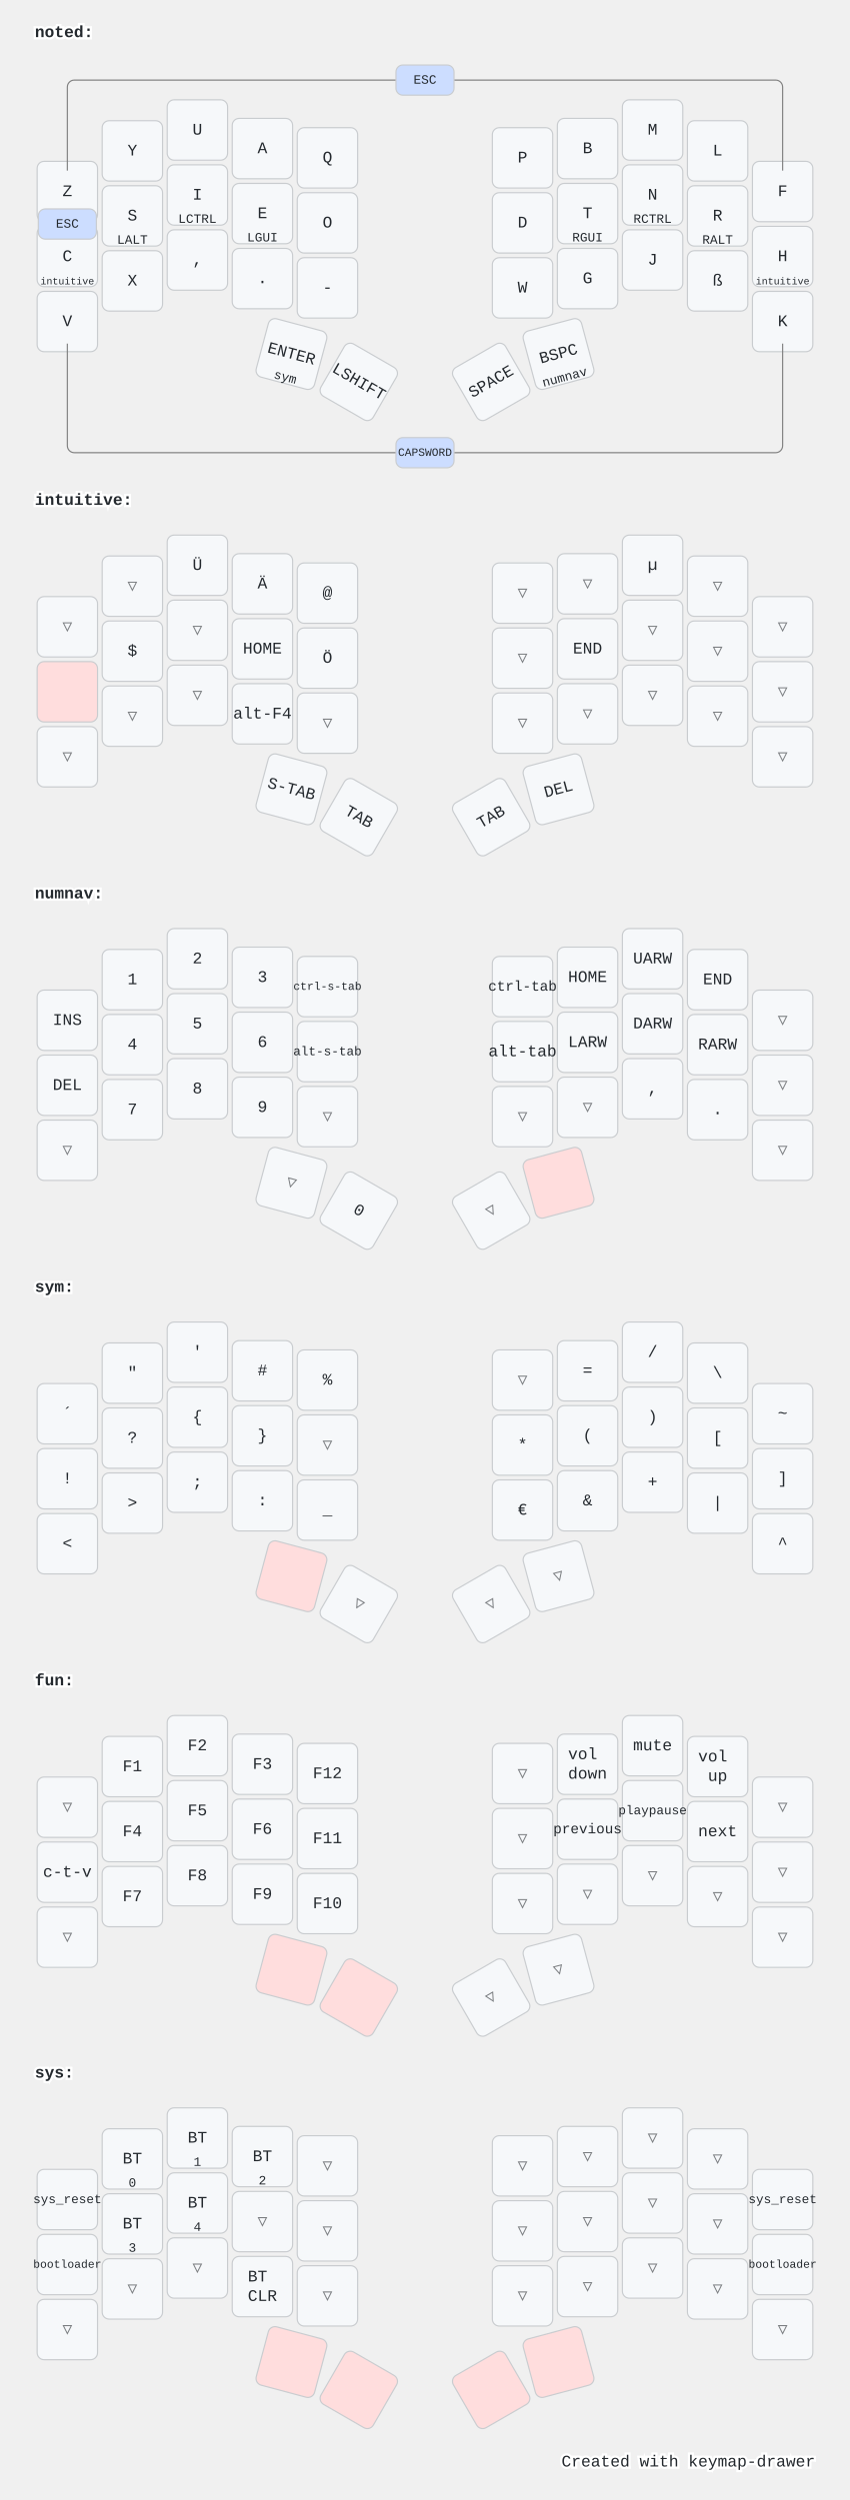
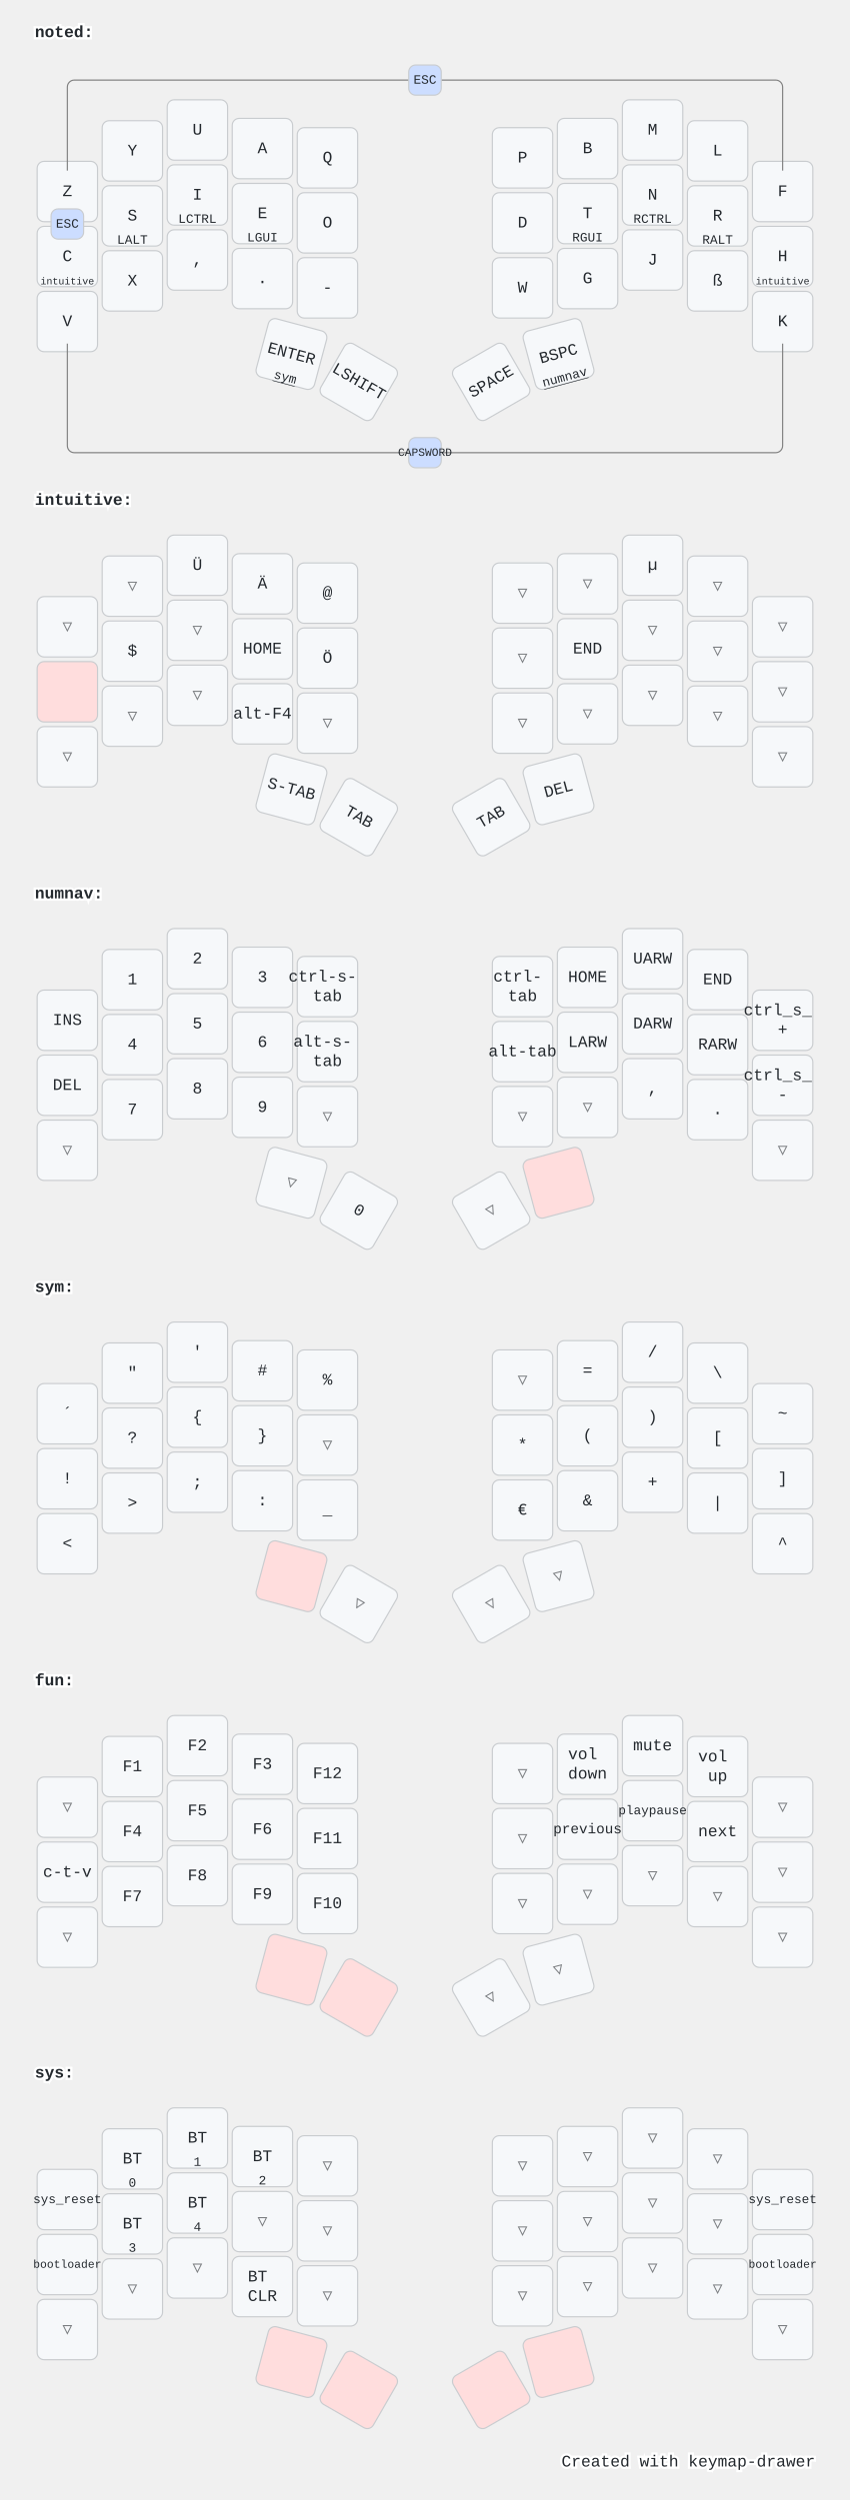
<svg xmlns="http://www.w3.org/2000/svg" width="732" height="2153" viewBox="0 0 732 2153" class="keymap">
  <style>/* inherit to force styles through use tags */
svg path {
    fill: inherit;
}

/* font and background color specifications */
svg.keymap {
    font-family: SFMono-Regular,Consolas,Liberation Mono,Menlo,monospace;
    font-size: 14px;
    font-kerning: normal;
    text-rendering: optimizeLegibility;
    fill: #24292e;
}

/* default key styling */
rect.key {
    fill: #f6f8fa;
}

rect.key, rect.combo {
    stroke: #c9cccf;
    stroke-width: 1;
}

/* default key side styling, only used is draw_key_sides is set */
rect.side {
    filter: brightness(90%);
}

/* color accent for combo boxes */
rect.combo, rect.combo-separate {
    fill: #cdf;
}

/* color accent for held keys */
rect.held, rect.combo.held {
    fill: #fdd;
}

/* color accent for ghost (optional) keys */
rect.ghost, rect.combo.ghost {
    stroke-dasharray: 4, 4;
    stroke-width: 2;
}

text {
    text-anchor: middle;
    dominant-baseline: middle;
}

/* styling for layer labels */
text.label {
    font-weight: bold;
    text-anchor: start;
    stroke: white;
    stroke-width: 4;
    paint-order: stroke;
}

/* styling for optional footer */
text.footer {
    text-anchor: end;
    dominant-baseline: auto;
    stroke: white;
    stroke-width: 4;
    paint-order: stroke;
}

- /* styling for combo tap, and key hold/shifted label text */
- text.combo, text.hold, text.shifted {
+ /* styling for combo tap, and key non-tap label text */
+ text.combo, text.hold, text.shifted, text.left, text.right {
    font-size: 11px;
}

text.hold {
    text-anchor: middle;
    dominant-baseline: auto;
}

text.shifted {
    text-anchor: middle;
    dominant-baseline: hanging;
}

+ text.left {
+     text-anchor: start;
+ }
+ 
+ text.right {
+     text-anchor: end;
+ }
+ 
+ text.layer-activator {
+     text-decoration: underline;
+ }
+ 
/* styling for hold/shifted label text in combo box */
- text.combo.hold, text.combo.shifted {
+ text.combo.hold, text.combo.shifted, text.combo.left, text.combo.right {
    font-size: 8px;
}

/* lighter symbol for transparent keys */
text.trans {
    fill: #7b7e81;
}

/* styling for combo dendrons */
path.combo {
    stroke-width: 1;
    stroke: gray;
    fill: none;
}

/* Start Tabler Icons Cleanup */
/* cannot use height/width with glyphs */
.icon-tabler &gt; path {
    fill: inherit;
    stroke: inherit;
    stroke-width: 2;
}
/* hide tabler's default box */
.icon-tabler &gt; path[stroke="none"][fill="none"] {
    visibility: hidden;
}
/* End Tabler Icons Cleanup */
- </style>
+ 
+ @media (prefers-color-scheme: dark) {
+ svg.keymap { fill: #d1d6db; }
+ rect.key { fill: #3f4750; }
+ rect.key, rect.combo { stroke: #60666c; }
+ rect.combo, rect.combo-separate { fill: #1f3d7a; }
+ rect.held, rect.combo.held { fill: #854747; }
+ text.label, text.footer { stroke: black; }
+ text.trans { fill: #7e8184; }
+ path.combo { stroke: #7f7f7f; }
+ 
+ }</style>
  <g transform="translate(30, 0)" class="layer-noted">
-     <text x="0" y="28" class="label">noted:</text>
+     <text x="0" y="28" class="label" id="noted">noted:</text>
    <g transform="translate(0, 84)">
      <g transform="translate(28, 81)" class="key keypos-0">
        <rect rx="6" ry="6" x="-26" y="-26" width="52" height="52" class="key" />
        <text x="0" y="0" class="key tap">Z</text>
      </g>
      <g transform="translate(84, 46)" class="key keypos-1">
        <rect rx="6" ry="6" x="-26" y="-26" width="52" height="52" class="key" />
        <text x="0" y="0" class="key tap">Y</text>
      </g>
      <g transform="translate(140, 28)" class="key keypos-2">
        <rect rx="6" ry="6" x="-26" y="-26" width="52" height="52" class="key" />
        <text x="0" y="0" class="key tap">U</text>
      </g>
      <g transform="translate(196, 44)" class="key keypos-3">
        <rect rx="6" ry="6" x="-26" y="-26" width="52" height="52" class="key" />
        <text x="0" y="0" class="key tap">A</text>
      </g>
      <g transform="translate(252, 52)" class="key keypos-4">
        <rect rx="6" ry="6" x="-26" y="-26" width="52" height="52" class="key" />
        <text x="0" y="0" class="key tap">Q</text>
      </g>
      <g transform="translate(420, 52)" class="key keypos-5">
        <rect rx="6" ry="6" x="-26" y="-26" width="52" height="52" class="key" />
        <text x="0" y="0" class="key tap">P</text>
      </g>
      <g transform="translate(476, 44)" class="key keypos-6">
        <rect rx="6" ry="6" x="-26" y="-26" width="52" height="52" class="key" />
        <text x="0" y="0" class="key tap">B</text>
      </g>
      <g transform="translate(532, 28)" class="key keypos-7">
        <rect rx="6" ry="6" x="-26" y="-26" width="52" height="52" class="key" />
        <text x="0" y="0" class="key tap">M</text>
      </g>
      <g transform="translate(588, 46)" class="key keypos-8">
        <rect rx="6" ry="6" x="-26" y="-26" width="52" height="52" class="key" />
        <text x="0" y="0" class="key tap">L</text>
      </g>
      <g transform="translate(644, 81)" class="key keypos-9">
        <rect rx="6" ry="6" x="-26" y="-26" width="52" height="52" class="key" />
        <text x="0" y="0" class="key tap">F</text>
      </g>
      <g transform="translate(28, 137)" class="key keypos-10">
        <rect rx="6" ry="6" x="-26" y="-26" width="52" height="52" class="key" />
        <text x="0" y="0" class="key tap">C</text>
-         <text x="0" y="24" class="key hold">
-           <tspan style="font-size: 78%">intuitive</tspan>
-         </text>
+         <a href="#intuitive">
+           <text x="0" y="24" class="key hold layer-activator">
+             <tspan style="font-size: 78%">intuitive</tspan>
+           </text>
+         </a>
      </g>
      <g transform="translate(84, 102)" class="key keypos-11">
        <rect rx="6" ry="6" x="-26" y="-26" width="52" height="52" class="key" />
        <text x="0" y="0" class="key tap">S</text>
        <text x="0" y="24" class="key hold">LALT</text>
      </g>
      <g transform="translate(140, 84)" class="key keypos-12">
        <rect rx="6" ry="6" x="-26" y="-26" width="52" height="52" class="key" />
        <text x="0" y="0" class="key tap">I</text>
        <text x="0" y="24" class="key hold">LCTRL</text>
      </g>
      <g transform="translate(196, 100)" class="key keypos-13">
        <rect rx="6" ry="6" x="-26" y="-26" width="52" height="52" class="key" />
        <text x="0" y="0" class="key tap">E</text>
        <text x="0" y="24" class="key hold">LGUI</text>
      </g>
      <g transform="translate(252, 108)" class="key keypos-14">
        <rect rx="6" ry="6" x="-26" y="-26" width="52" height="52" class="key" />
        <text x="0" y="0" class="key tap">O</text>
      </g>
      <g transform="translate(420, 108)" class="key keypos-15">
        <rect rx="6" ry="6" x="-26" y="-26" width="52" height="52" class="key" />
        <text x="0" y="0" class="key tap">D</text>
      </g>
      <g transform="translate(476, 100)" class="key keypos-16">
        <rect rx="6" ry="6" x="-26" y="-26" width="52" height="52" class="key" />
        <text x="0" y="0" class="key tap">T</text>
        <text x="0" y="24" class="key hold">RGUI</text>
      </g>
      <g transform="translate(532, 84)" class="key keypos-17">
        <rect rx="6" ry="6" x="-26" y="-26" width="52" height="52" class="key" />
        <text x="0" y="0" class="key tap">N</text>
        <text x="0" y="24" class="key hold">RCTRL</text>
      </g>
      <g transform="translate(588, 102)" class="key keypos-18">
        <rect rx="6" ry="6" x="-26" y="-26" width="52" height="52" class="key" />
        <text x="0" y="0" class="key tap">R</text>
        <text x="0" y="24" class="key hold">RALT</text>
      </g>
      <g transform="translate(644, 137)" class="key keypos-19">
        <rect rx="6" ry="6" x="-26" y="-26" width="52" height="52" class="key" />
        <text x="0" y="0" class="key tap">H</text>
-         <text x="0" y="24" class="key hold">
-           <tspan style="font-size: 78%">intuitive</tspan>
-         </text>
+         <a href="#intuitive">
+           <text x="0" y="24" class="key hold layer-activator">
+             <tspan style="font-size: 78%">intuitive</tspan>
+           </text>
+         </a>
      </g>
      <g transform="translate(28, 193)" class="key keypos-20">
        <rect rx="6" ry="6" x="-26" y="-26" width="52" height="52" class="key" />
        <text x="0" y="0" class="key tap">V</text>
      </g>
      <g transform="translate(84, 158)" class="key keypos-21">
        <rect rx="6" ry="6" x="-26" y="-26" width="52" height="52" class="key" />
        <text x="0" y="0" class="key tap">X</text>
      </g>
      <g transform="translate(140, 140)" class="key keypos-22">
        <rect rx="6" ry="6" x="-26" y="-26" width="52" height="52" class="key" />
        <text x="0" y="0" class="key tap">,</text>
      </g>
      <g transform="translate(196, 156)" class="key keypos-23">
        <rect rx="6" ry="6" x="-26" y="-26" width="52" height="52" class="key" />
        <text x="0" y="0" class="key tap">.</text>
      </g>
      <g transform="translate(252, 164)" class="key keypos-24">
        <rect rx="6" ry="6" x="-26" y="-26" width="52" height="52" class="key" />
        <text x="0" y="0" class="key tap">-</text>
      </g>
      <g transform="translate(420, 164)" class="key keypos-25">
        <rect rx="6" ry="6" x="-26" y="-26" width="52" height="52" class="key" />
        <text x="0" y="0" class="key tap">W</text>
      </g>
      <g transform="translate(476, 156)" class="key keypos-26">
        <rect rx="6" ry="6" x="-26" y="-26" width="52" height="52" class="key" />
        <text x="0" y="0" class="key tap">G</text>
      </g>
      <g transform="translate(532, 140)" class="key keypos-27">
        <rect rx="6" ry="6" x="-26" y="-26" width="52" height="52" class="key" />
        <text x="0" y="0" class="key tap">J</text>
      </g>
      <g transform="translate(588, 158)" class="key keypos-28">
        <rect rx="6" ry="6" x="-26" y="-26" width="52" height="52" class="key" />
        <text x="0" y="0" class="key tap">ß</text>
      </g>
      <g transform="translate(644, 193)" class="key keypos-29">
        <rect rx="6" ry="6" x="-26" y="-26" width="52" height="52" class="key" />
        <text x="0" y="0" class="key tap">K</text>
      </g>
      <g transform="translate(221, 221) rotate(15.0)" class="key keypos-30">
        <rect rx="6" ry="6" x="-26" y="-26" width="52" height="52" class="key" />
        <text x="0" y="0" class="key tap">ENTER</text>
-         <text x="0" y="24" class="key hold">sym</text>
+         <a href="#sym">
+           <text x="0" y="24" class="key hold layer-activator">sym</text>
+         </a>
      </g>
      <g transform="translate(279, 245) rotate(30.0)" class="key keypos-31">
        <rect rx="6" ry="6" x="-26" y="-26" width="52" height="52" class="key" />
        <text x="0" y="0" class="key tap">LSHIFT</text>
      </g>
      <g transform="translate(393, 245) rotate(-30.0)" class="key keypos-32">
        <rect rx="6" ry="6" x="-26" y="-26" width="52" height="52" class="key" />
        <text x="0" y="0" class="key tap">SPACE</text>
      </g>
      <g transform="translate(451, 221) rotate(-15.0)" class="key keypos-33">
        <rect rx="6" ry="6" x="-26" y="-26" width="52" height="52" class="key" />
        <text x="0" y="0" class="key tap">BSPC</text>
-         <text x="0" y="24" class="key hold">numnav</text>
+         <a href="#numnav">
+           <text x="0" y="24" class="key hold layer-activator">numnav</text>
+         </a>
      </g>
      <g class="combo combopos-0">
-         <rect rx="6" ry="6" x="3" y="96" width="50" height="26" class="combo" />
+         <rect rx="6" ry="6" x="14" y="96" width="28" height="26" class="combo" />
        <text x="28" y="109" class="combo tap">ESC</text>
      </g>
      <g class="combo combopos-1">
        <path d="M336,-15 h-302 a6.0,6.0 0 0 0 -6.0,6.0 v72" class="combo" />
        <path d="M336,-15 h302 a6.0,6.0 0 0 1 6.0,6.0 v72" class="combo" />
-         <rect rx="6" ry="6" x="311" y="-28" width="50" height="26" class="combo" />
+         <rect rx="6" ry="6" x="322" y="-28" width="28" height="26" class="combo" />
        <text x="336" y="-15" class="combo tap">ESC</text>
      </g>
      <g class="combo combopos-2">
        <path d="M336,306 h-302 a6.0,6.0 0 0 1 -6.0,-6.0 v-88" class="combo" />
        <path d="M336,306 h302 a6.0,6.0 0 0 0 6.0,-6.0 v-88" class="combo" />
-         <rect rx="6" ry="6" x="311" y="293" width="50" height="26" class="combo" />
+         <rect rx="6" ry="6" x="322" y="293" width="28" height="26" class="combo" />
        <text x="336" y="306" class="combo tap">
          <tspan style="font-size: 88%">CAPSWORD</tspan>
        </text>
      </g>
    </g>
  </g>
  <g transform="translate(30, 403)" class="layer-intuitive">
-     <text x="0" y="28" class="label">intuitive:</text>
+     <text x="0" y="28" class="label" id="intuitive">intuitive:</text>
    <g transform="translate(0, 56)">
      <g transform="translate(28, 81)" class="key trans keypos-0">
        <rect rx="6" ry="6" x="-26" y="-26" width="52" height="52" class="key trans" />
        <text x="0" y="0" class="key trans tap">▽</text>
      </g>
      <g transform="translate(84, 46)" class="key trans keypos-1">
        <rect rx="6" ry="6" x="-26" y="-26" width="52" height="52" class="key trans" />
        <text x="0" y="0" class="key trans tap">▽</text>
      </g>
      <g transform="translate(140, 28)" class="key keypos-2">
        <rect rx="6" ry="6" x="-26" y="-26" width="52" height="52" class="key" />
        <text x="0" y="0" class="key tap">Ü</text>
      </g>
      <g transform="translate(196, 44)" class="key keypos-3">
        <rect rx="6" ry="6" x="-26" y="-26" width="52" height="52" class="key" />
        <text x="0" y="0" class="key tap">Ä</text>
      </g>
      <g transform="translate(252, 52)" class="key keypos-4">
        <rect rx="6" ry="6" x="-26" y="-26" width="52" height="52" class="key" />
        <text x="0" y="0" class="key tap">@</text>
      </g>
      <g transform="translate(420, 52)" class="key trans keypos-5">
        <rect rx="6" ry="6" x="-26" y="-26" width="52" height="52" class="key trans" />
        <text x="0" y="0" class="key trans tap">▽</text>
      </g>
      <g transform="translate(476, 44)" class="key trans keypos-6">
        <rect rx="6" ry="6" x="-26" y="-26" width="52" height="52" class="key trans" />
        <text x="0" y="0" class="key trans tap">▽</text>
      </g>
      <g transform="translate(532, 28)" class="key keypos-7">
        <rect rx="6" ry="6" x="-26" y="-26" width="52" height="52" class="key" />
        <text x="0" y="0" class="key tap">µ</text>
      </g>
      <g transform="translate(588, 46)" class="key trans keypos-8">
        <rect rx="6" ry="6" x="-26" y="-26" width="52" height="52" class="key trans" />
        <text x="0" y="0" class="key trans tap">▽</text>
      </g>
      <g transform="translate(644, 81)" class="key trans keypos-9">
        <rect rx="6" ry="6" x="-26" y="-26" width="52" height="52" class="key trans" />
        <text x="0" y="0" class="key trans tap">▽</text>
      </g>
      <g transform="translate(28, 137)" class="key held keypos-10">
        <rect rx="6" ry="6" x="-26" y="-26" width="52" height="52" class="key held" />
      </g>
      <g transform="translate(84, 102)" class="key keypos-11">
        <rect rx="6" ry="6" x="-26" y="-26" width="52" height="52" class="key" />
        <text x="0" y="0" class="key tap">$</text>
      </g>
      <g transform="translate(140, 84)" class="key trans keypos-12">
        <rect rx="6" ry="6" x="-26" y="-26" width="52" height="52" class="key trans" />
        <text x="0" y="0" class="key trans tap">▽</text>
      </g>
      <g transform="translate(196, 100)" class="key keypos-13">
        <rect rx="6" ry="6" x="-26" y="-26" width="52" height="52" class="key" />
        <text x="0" y="0" class="key tap">HOME</text>
      </g>
      <g transform="translate(252, 108)" class="key keypos-14">
        <rect rx="6" ry="6" x="-26" y="-26" width="52" height="52" class="key" />
        <text x="0" y="0" class="key tap">Ö</text>
      </g>
      <g transform="translate(420, 108)" class="key trans keypos-15">
        <rect rx="6" ry="6" x="-26" y="-26" width="52" height="52" class="key trans" />
        <text x="0" y="0" class="key trans tap">▽</text>
      </g>
      <g transform="translate(476, 100)" class="key keypos-16">
        <rect rx="6" ry="6" x="-26" y="-26" width="52" height="52" class="key" />
        <text x="0" y="0" class="key tap">END</text>
      </g>
      <g transform="translate(532, 84)" class="key trans keypos-17">
        <rect rx="6" ry="6" x="-26" y="-26" width="52" height="52" class="key trans" />
        <text x="0" y="0" class="key trans tap">▽</text>
      </g>
      <g transform="translate(588, 102)" class="key trans keypos-18">
        <rect rx="6" ry="6" x="-26" y="-26" width="52" height="52" class="key trans" />
        <text x="0" y="0" class="key trans tap">▽</text>
      </g>
      <g transform="translate(644, 137)" class="key trans keypos-19">
        <rect rx="6" ry="6" x="-26" y="-26" width="52" height="52" class="key trans" />
        <text x="0" y="0" class="key trans tap">▽</text>
      </g>
      <g transform="translate(28, 193)" class="key trans keypos-20">
        <rect rx="6" ry="6" x="-26" y="-26" width="52" height="52" class="key trans" />
        <text x="0" y="0" class="key trans tap">▽</text>
      </g>
      <g transform="translate(84, 158)" class="key trans keypos-21">
        <rect rx="6" ry="6" x="-26" y="-26" width="52" height="52" class="key trans" />
        <text x="0" y="0" class="key trans tap">▽</text>
      </g>
      <g transform="translate(140, 140)" class="key trans keypos-22">
        <rect rx="6" ry="6" x="-26" y="-26" width="52" height="52" class="key trans" />
        <text x="0" y="0" class="key trans tap">▽</text>
      </g>
      <g transform="translate(196, 156)" class="key keypos-23">
        <rect rx="6" ry="6" x="-26" y="-26" width="52" height="52" class="key" />
        <text x="0" y="0" class="key tap">alt-F4</text>
      </g>
      <g transform="translate(252, 164)" class="key trans keypos-24">
        <rect rx="6" ry="6" x="-26" y="-26" width="52" height="52" class="key trans" />
        <text x="0" y="0" class="key trans tap">▽</text>
      </g>
      <g transform="translate(420, 164)" class="key trans keypos-25">
        <rect rx="6" ry="6" x="-26" y="-26" width="52" height="52" class="key trans" />
        <text x="0" y="0" class="key trans tap">▽</text>
      </g>
      <g transform="translate(476, 156)" class="key trans keypos-26">
        <rect rx="6" ry="6" x="-26" y="-26" width="52" height="52" class="key trans" />
        <text x="0" y="0" class="key trans tap">▽</text>
      </g>
      <g transform="translate(532, 140)" class="key trans keypos-27">
        <rect rx="6" ry="6" x="-26" y="-26" width="52" height="52" class="key trans" />
        <text x="0" y="0" class="key trans tap">▽</text>
      </g>
      <g transform="translate(588, 158)" class="key trans keypos-28">
        <rect rx="6" ry="6" x="-26" y="-26" width="52" height="52" class="key trans" />
        <text x="0" y="0" class="key trans tap">▽</text>
      </g>
      <g transform="translate(644, 193)" class="key trans keypos-29">
        <rect rx="6" ry="6" x="-26" y="-26" width="52" height="52" class="key trans" />
        <text x="0" y="0" class="key trans tap">▽</text>
      </g>
      <g transform="translate(221, 221) rotate(15.0)" class="key keypos-30">
        <rect rx="6" ry="6" x="-26" y="-26" width="52" height="52" class="key" />
        <text x="0" y="0" class="key tap">S-TAB</text>
      </g>
      <g transform="translate(279, 245) rotate(30.0)" class="key keypos-31">
        <rect rx="6" ry="6" x="-26" y="-26" width="52" height="52" class="key" />
        <text x="0" y="0" class="key tap">TAB</text>
      </g>
      <g transform="translate(393, 245) rotate(-30.0)" class="key keypos-32">
        <rect rx="6" ry="6" x="-26" y="-26" width="52" height="52" class="key" />
        <text x="0" y="0" class="key tap">TAB</text>
      </g>
      <g transform="translate(451, 221) rotate(-15.0)" class="key keypos-33">
        <rect rx="6" ry="6" x="-26" y="-26" width="52" height="52" class="key" />
        <text x="0" y="0" class="key tap">DEL</text>
      </g>
    </g>
  </g>
  <g transform="translate(30, 742)" class="layer-numnav">
-     <text x="0" y="28" class="label">numnav:</text>
+     <text x="0" y="28" class="label" id="numnav">numnav:</text>
    <g transform="translate(0, 56)">
      <g transform="translate(28, 81)" class="key keypos-0">
        <rect rx="6" ry="6" x="-26" y="-26" width="52" height="52" class="key" />
        <text x="0" y="0" class="key tap">INS</text>
      </g>
      <g transform="translate(84, 46)" class="key keypos-1">
        <rect rx="6" ry="6" x="-26" y="-26" width="52" height="52" class="key" />
        <text x="0" y="0" class="key tap">1</text>
      </g>
      <g transform="translate(140, 28)" class="key keypos-2">
        <rect rx="6" ry="6" x="-26" y="-26" width="52" height="52" class="key" />
        <text x="0" y="0" class="key tap">2</text>
      </g>
      <g transform="translate(196, 44)" class="key keypos-3">
        <rect rx="6" ry="6" x="-26" y="-26" width="52" height="52" class="key" />
        <text x="0" y="0" class="key tap">3</text>
      </g>
      <g transform="translate(252, 52)" class="key keypos-4">
        <rect rx="6" ry="6" x="-26" y="-26" width="52" height="52" class="key" />
        <text x="0" y="0" class="key tap">
-           <tspan style="font-size: 70%">ctrl-s-tab</tspan>
+           <tspan x="0" dy="-0.6em">ctrl-s-</tspan>
+           <tspan x="0" dy="1.2em">tab</tspan>
        </text>
      </g>
      <g transform="translate(420, 52)" class="key keypos-5">
        <rect rx="6" ry="6" x="-26" y="-26" width="52" height="52" class="key" />
        <text x="0" y="0" class="key tap">
-           <tspan style="font-size: 88%">ctrl-tab</tspan>
+           <tspan x="0" dy="-0.6em">ctrl-</tspan>
+           <tspan x="0" dy="1.2em">tab</tspan>
        </text>
      </g>
      <g transform="translate(476, 44)" class="key keypos-6">
        <rect rx="6" ry="6" x="-26" y="-26" width="52" height="52" class="key" />
        <text x="0" y="0" class="key tap">HOME</text>
      </g>
      <g transform="translate(532, 28)" class="key keypos-7">
        <rect rx="6" ry="6" x="-26" y="-26" width="52" height="52" class="key" />
        <text x="0" y="0" class="key tap">UARW</text>
      </g>
      <g transform="translate(588, 46)" class="key keypos-8">
        <rect rx="6" ry="6" x="-26" y="-26" width="52" height="52" class="key" />
        <text x="0" y="0" class="key tap">END</text>
      </g>
-       <g transform="translate(644, 81)" class="key trans keypos-9">
-         <rect rx="6" ry="6" x="-26" y="-26" width="52" height="52" class="key trans" />
-         <text x="0" y="0" class="key trans tap">▽</text>
+       <g transform="translate(644, 81)" class="key keypos-9">
+         <rect rx="6" ry="6" x="-26" y="-26" width="52" height="52" class="key" />
+         <text x="0" y="0" class="key tap">
+           <tspan x="0" dy="-0.6em">ctrl_s_</tspan>
+           <tspan x="0" dy="1.2em">+</tspan>
+         </text>
      </g>
      <g transform="translate(28, 137)" class="key keypos-10">
        <rect rx="6" ry="6" x="-26" y="-26" width="52" height="52" class="key" />
        <text x="0" y="0" class="key tap">DEL</text>
      </g>
      <g transform="translate(84, 102)" class="key keypos-11">
        <rect rx="6" ry="6" x="-26" y="-26" width="52" height="52" class="key" />
        <text x="0" y="0" class="key tap">4</text>
      </g>
      <g transform="translate(140, 84)" class="key keypos-12">
        <rect rx="6" ry="6" x="-26" y="-26" width="52" height="52" class="key" />
        <text x="0" y="0" class="key tap">5</text>
      </g>
      <g transform="translate(196, 100)" class="key keypos-13">
        <rect rx="6" ry="6" x="-26" y="-26" width="52" height="52" class="key" />
        <text x="0" y="0" class="key tap">6</text>
      </g>
      <g transform="translate(252, 108)" class="key keypos-14">
        <rect rx="6" ry="6" x="-26" y="-26" width="52" height="52" class="key" />
        <text x="0" y="0" class="key tap">
-           <tspan style="font-size: 78%">alt-s-tab</tspan>
+           <tspan x="0" dy="-0.6em">alt-s-</tspan>
+           <tspan x="0" dy="1.2em">tab</tspan>
        </text>
      </g>
      <g transform="translate(420, 108)" class="key keypos-15">
        <rect rx="6" ry="6" x="-26" y="-26" width="52" height="52" class="key" />
        <text x="0" y="0" class="key tap">alt-tab</text>
      </g>
      <g transform="translate(476, 100)" class="key keypos-16">
        <rect rx="6" ry="6" x="-26" y="-26" width="52" height="52" class="key" />
        <text x="0" y="0" class="key tap">LARW</text>
      </g>
      <g transform="translate(532, 84)" class="key keypos-17">
        <rect rx="6" ry="6" x="-26" y="-26" width="52" height="52" class="key" />
        <text x="0" y="0" class="key tap">DARW</text>
      </g>
      <g transform="translate(588, 102)" class="key keypos-18">
        <rect rx="6" ry="6" x="-26" y="-26" width="52" height="52" class="key" />
        <text x="0" y="0" class="key tap">RARW</text>
      </g>
-       <g transform="translate(644, 137)" class="key trans keypos-19">
-         <rect rx="6" ry="6" x="-26" y="-26" width="52" height="52" class="key trans" />
-         <text x="0" y="0" class="key trans tap">▽</text>
+       <g transform="translate(644, 137)" class="key keypos-19">
+         <rect rx="6" ry="6" x="-26" y="-26" width="52" height="52" class="key" />
+         <text x="0" y="0" class="key tap">
+           <tspan x="0" dy="-0.6em">ctrl_s_</tspan>
+           <tspan x="0" dy="1.2em">-</tspan>
+         </text>
      </g>
      <g transform="translate(28, 193)" class="key trans keypos-20">
        <rect rx="6" ry="6" x="-26" y="-26" width="52" height="52" class="key trans" />
        <text x="0" y="0" class="key trans tap">▽</text>
      </g>
      <g transform="translate(84, 158)" class="key keypos-21">
        <rect rx="6" ry="6" x="-26" y="-26" width="52" height="52" class="key" />
        <text x="0" y="0" class="key tap">7</text>
      </g>
      <g transform="translate(140, 140)" class="key keypos-22">
        <rect rx="6" ry="6" x="-26" y="-26" width="52" height="52" class="key" />
        <text x="0" y="0" class="key tap">8</text>
      </g>
      <g transform="translate(196, 156)" class="key keypos-23">
        <rect rx="6" ry="6" x="-26" y="-26" width="52" height="52" class="key" />
        <text x="0" y="0" class="key tap">9</text>
      </g>
      <g transform="translate(252, 164)" class="key trans keypos-24">
        <rect rx="6" ry="6" x="-26" y="-26" width="52" height="52" class="key trans" />
        <text x="0" y="0" class="key trans tap">▽</text>
      </g>
      <g transform="translate(420, 164)" class="key trans keypos-25">
        <rect rx="6" ry="6" x="-26" y="-26" width="52" height="52" class="key trans" />
        <text x="0" y="0" class="key trans tap">▽</text>
      </g>
      <g transform="translate(476, 156)" class="key trans keypos-26">
        <rect rx="6" ry="6" x="-26" y="-26" width="52" height="52" class="key trans" />
        <text x="0" y="0" class="key trans tap">▽</text>
      </g>
      <g transform="translate(532, 140)" class="key keypos-27">
        <rect rx="6" ry="6" x="-26" y="-26" width="52" height="52" class="key" />
        <text x="0" y="0" class="key tap">,</text>
      </g>
      <g transform="translate(588, 158)" class="key keypos-28">
        <rect rx="6" ry="6" x="-26" y="-26" width="52" height="52" class="key" />
        <text x="0" y="0" class="key tap">.</text>
      </g>
      <g transform="translate(644, 193)" class="key trans keypos-29">
        <rect rx="6" ry="6" x="-26" y="-26" width="52" height="52" class="key trans" />
        <text x="0" y="0" class="key trans tap">▽</text>
      </g>
      <g transform="translate(221, 221) rotate(15.0)" class="key trans keypos-30">
        <rect rx="6" ry="6" x="-26" y="-26" width="52" height="52" class="key trans" />
        <text x="0" y="0" class="key trans tap">▽</text>
      </g>
      <g transform="translate(279, 245) rotate(30.0)" class="key keypos-31">
        <rect rx="6" ry="6" x="-26" y="-26" width="52" height="52" class="key" />
        <text x="0" y="0" class="key tap">0</text>
      </g>
      <g transform="translate(393, 245) rotate(-30.0)" class="key trans keypos-32">
        <rect rx="6" ry="6" x="-26" y="-26" width="52" height="52" class="key trans" />
        <text x="0" y="0" class="key trans tap">▽</text>
      </g>
      <g transform="translate(451, 221) rotate(-15.0)" class="key held keypos-33">
        <rect rx="6" ry="6" x="-26" y="-26" width="52" height="52" class="key held" />
      </g>
    </g>
  </g>
  <g transform="translate(30, 1081)" class="layer-sym">
-     <text x="0" y="28" class="label">sym:</text>
+     <text x="0" y="28" class="label" id="sym">sym:</text>
    <g transform="translate(0, 56)">
      <g transform="translate(28, 81)" class="key keypos-0">
        <rect rx="6" ry="6" x="-26" y="-26" width="52" height="52" class="key" />
        <text x="0" y="0" class="key tap">´</text>
      </g>
      <g transform="translate(84, 46)" class="key keypos-1">
        <rect rx="6" ry="6" x="-26" y="-26" width="52" height="52" class="key" />
        <text x="0" y="0" class="key tap">"</text>
      </g>
      <g transform="translate(140, 28)" class="key keypos-2">
        <rect rx="6" ry="6" x="-26" y="-26" width="52" height="52" class="key" />
        <text x="0" y="0" class="key tap">'</text>
      </g>
      <g transform="translate(196, 44)" class="key keypos-3">
        <rect rx="6" ry="6" x="-26" y="-26" width="52" height="52" class="key" />
        <text x="0" y="0" class="key tap">#</text>
      </g>
      <g transform="translate(252, 52)" class="key keypos-4">
        <rect rx="6" ry="6" x="-26" y="-26" width="52" height="52" class="key" />
        <text x="0" y="0" class="key tap">%</text>
      </g>
      <g transform="translate(420, 52)" class="key trans keypos-5">
        <rect rx="6" ry="6" x="-26" y="-26" width="52" height="52" class="key trans" />
        <text x="0" y="0" class="key trans tap">▽</text>
      </g>
      <g transform="translate(476, 44)" class="key keypos-6">
        <rect rx="6" ry="6" x="-26" y="-26" width="52" height="52" class="key" />
        <text x="0" y="0" class="key tap">=</text>
      </g>
      <g transform="translate(532, 28)" class="key keypos-7">
        <rect rx="6" ry="6" x="-26" y="-26" width="52" height="52" class="key" />
        <text x="0" y="0" class="key tap">/</text>
      </g>
      <g transform="translate(588, 46)" class="key keypos-8">
        <rect rx="6" ry="6" x="-26" y="-26" width="52" height="52" class="key" />
        <text x="0" y="0" class="key tap">\</text>
      </g>
      <g transform="translate(644, 81)" class="key keypos-9">
        <rect rx="6" ry="6" x="-26" y="-26" width="52" height="52" class="key" />
        <text x="0" y="0" class="key tap">~</text>
      </g>
      <g transform="translate(28, 137)" class="key keypos-10">
        <rect rx="6" ry="6" x="-26" y="-26" width="52" height="52" class="key" />
        <text x="0" y="0" class="key tap">!</text>
      </g>
      <g transform="translate(84, 102)" class="key keypos-11">
        <rect rx="6" ry="6" x="-26" y="-26" width="52" height="52" class="key" />
        <text x="0" y="0" class="key tap">?</text>
      </g>
      <g transform="translate(140, 84)" class="key keypos-12">
        <rect rx="6" ry="6" x="-26" y="-26" width="52" height="52" class="key" />
        <text x="0" y="0" class="key tap">{</text>
      </g>
      <g transform="translate(196, 100)" class="key keypos-13">
        <rect rx="6" ry="6" x="-26" y="-26" width="52" height="52" class="key" />
        <text x="0" y="0" class="key tap">}</text>
      </g>
      <g transform="translate(252, 108)" class="key trans keypos-14">
        <rect rx="6" ry="6" x="-26" y="-26" width="52" height="52" class="key trans" />
        <text x="0" y="0" class="key trans tap">▽</text>
      </g>
      <g transform="translate(420, 108)" class="key keypos-15">
        <rect rx="6" ry="6" x="-26" y="-26" width="52" height="52" class="key" />
        <text x="0" y="0" class="key tap">*</text>
      </g>
      <g transform="translate(476, 100)" class="key keypos-16">
        <rect rx="6" ry="6" x="-26" y="-26" width="52" height="52" class="key" />
        <text x="0" y="0" class="key tap">(</text>
      </g>
      <g transform="translate(532, 84)" class="key keypos-17">
        <rect rx="6" ry="6" x="-26" y="-26" width="52" height="52" class="key" />
        <text x="0" y="0" class="key tap">)</text>
      </g>
      <g transform="translate(588, 102)" class="key keypos-18">
        <rect rx="6" ry="6" x="-26" y="-26" width="52" height="52" class="key" />
        <text x="0" y="0" class="key tap">[</text>
      </g>
      <g transform="translate(644, 137)" class="key keypos-19">
        <rect rx="6" ry="6" x="-26" y="-26" width="52" height="52" class="key" />
        <text x="0" y="0" class="key tap">]</text>
      </g>
      <g transform="translate(28, 193)" class="key keypos-20">
        <rect rx="6" ry="6" x="-26" y="-26" width="52" height="52" class="key" />
        <text x="0" y="0" class="key tap">&lt;</text>
      </g>
      <g transform="translate(84, 158)" class="key keypos-21">
        <rect rx="6" ry="6" x="-26" y="-26" width="52" height="52" class="key" />
        <text x="0" y="0" class="key tap">&gt;</text>
      </g>
      <g transform="translate(140, 140)" class="key keypos-22">
        <rect rx="6" ry="6" x="-26" y="-26" width="52" height="52" class="key" />
        <text x="0" y="0" class="key tap">;</text>
      </g>
      <g transform="translate(196, 156)" class="key keypos-23">
        <rect rx="6" ry="6" x="-26" y="-26" width="52" height="52" class="key" />
        <text x="0" y="0" class="key tap">:</text>
      </g>
      <g transform="translate(252, 164)" class="key keypos-24">
        <rect rx="6" ry="6" x="-26" y="-26" width="52" height="52" class="key" />
        <text x="0" y="0" class="key tap">_</text>
      </g>
      <g transform="translate(420, 164)" class="key keypos-25">
        <rect rx="6" ry="6" x="-26" y="-26" width="52" height="52" class="key" />
        <text x="0" y="0" class="key tap">€</text>
      </g>
      <g transform="translate(476, 156)" class="key keypos-26">
        <rect rx="6" ry="6" x="-26" y="-26" width="52" height="52" class="key" />
        <text x="0" y="0" class="key tap">&amp;</text>
      </g>
      <g transform="translate(532, 140)" class="key keypos-27">
        <rect rx="6" ry="6" x="-26" y="-26" width="52" height="52" class="key" />
        <text x="0" y="0" class="key tap">+</text>
      </g>
      <g transform="translate(588, 158)" class="key keypos-28">
        <rect rx="6" ry="6" x="-26" y="-26" width="52" height="52" class="key" />
        <text x="0" y="0" class="key tap">|</text>
      </g>
      <g transform="translate(644, 193)" class="key keypos-29">
        <rect rx="6" ry="6" x="-26" y="-26" width="52" height="52" class="key" />
        <text x="0" y="0" class="key tap">^</text>
      </g>
      <g transform="translate(221, 221) rotate(15.0)" class="key held keypos-30">
        <rect rx="6" ry="6" x="-26" y="-26" width="52" height="52" class="key held" />
      </g>
      <g transform="translate(279, 245) rotate(30.0)" class="key trans keypos-31">
        <rect rx="6" ry="6" x="-26" y="-26" width="52" height="52" class="key trans" />
        <text x="0" y="0" class="key trans tap">▽</text>
      </g>
      <g transform="translate(393, 245) rotate(-30.0)" class="key trans keypos-32">
        <rect rx="6" ry="6" x="-26" y="-26" width="52" height="52" class="key trans" />
        <text x="0" y="0" class="key trans tap">▽</text>
      </g>
      <g transform="translate(451, 221) rotate(-15.0)" class="key trans keypos-33">
        <rect rx="6" ry="6" x="-26" y="-26" width="52" height="52" class="key trans" />
        <text x="0" y="0" class="key trans tap">▽</text>
      </g>
    </g>
  </g>
  <g transform="translate(30, 1420)" class="layer-fun">
-     <text x="0" y="28" class="label">fun:</text>
+     <text x="0" y="28" class="label" id="fun">fun:</text>
    <g transform="translate(0, 56)">
      <g transform="translate(28, 81)" class="key trans keypos-0">
        <rect rx="6" ry="6" x="-26" y="-26" width="52" height="52" class="key trans" />
        <text x="0" y="0" class="key trans tap">▽</text>
      </g>
      <g transform="translate(84, 46)" class="key keypos-1">
        <rect rx="6" ry="6" x="-26" y="-26" width="52" height="52" class="key" />
        <text x="0" y="0" class="key tap">F1</text>
      </g>
      <g transform="translate(140, 28)" class="key keypos-2">
        <rect rx="6" ry="6" x="-26" y="-26" width="52" height="52" class="key" />
        <text x="0" y="0" class="key tap">F2</text>
      </g>
      <g transform="translate(196, 44)" class="key keypos-3">
        <rect rx="6" ry="6" x="-26" y="-26" width="52" height="52" class="key" />
        <text x="0" y="0" class="key tap">F3</text>
      </g>
      <g transform="translate(252, 52)" class="key keypos-4">
        <rect rx="6" ry="6" x="-26" y="-26" width="52" height="52" class="key" />
        <text x="0" y="0" class="key tap">F12</text>
      </g>
      <g transform="translate(420, 52)" class="key trans keypos-5">
        <rect rx="6" ry="6" x="-26" y="-26" width="52" height="52" class="key trans" />
        <text x="0" y="0" class="key trans tap">▽</text>
      </g>
      <g transform="translate(476, 44)" class="key keypos-6">
        <rect rx="6" ry="6" x="-26" y="-26" width="52" height="52" class="key" />
        <text x="0" y="0" class="key tap">
          <tspan x="0" dy="-0.6em">vol</tspan>
          <tspan x="0" dy="1.2em">down</tspan>
        </text>
      </g>
      <g transform="translate(532, 28)" class="key keypos-7">
        <rect rx="6" ry="6" x="-26" y="-26" width="52" height="52" class="key" />
        <text x="0" y="0" class="key tap">mute</text>
      </g>
      <g transform="translate(588, 46)" class="key keypos-8">
        <rect rx="6" ry="6" x="-26" y="-26" width="52" height="52" class="key" />
        <text x="0" y="0" class="key tap">
          <tspan x="0" dy="-0.6em">vol</tspan>
          <tspan x="0" dy="1.2em">up</tspan>
        </text>
      </g>
      <g transform="translate(644, 81)" class="key trans keypos-9">
        <rect rx="6" ry="6" x="-26" y="-26" width="52" height="52" class="key trans" />
        <text x="0" y="0" class="key trans tap">▽</text>
      </g>
      <g transform="translate(28, 137)" class="key keypos-10">
        <rect rx="6" ry="6" x="-26" y="-26" width="52" height="52" class="key" />
        <text x="0" y="0" class="key tap">c-t-v</text>
      </g>
      <g transform="translate(84, 102)" class="key keypos-11">
        <rect rx="6" ry="6" x="-26" y="-26" width="52" height="52" class="key" />
        <text x="0" y="0" class="key tap">F4</text>
      </g>
      <g transform="translate(140, 84)" class="key keypos-12">
        <rect rx="6" ry="6" x="-26" y="-26" width="52" height="52" class="key" />
        <text x="0" y="0" class="key tap">F5</text>
      </g>
      <g transform="translate(196, 100)" class="key keypos-13">
        <rect rx="6" ry="6" x="-26" y="-26" width="52" height="52" class="key" />
        <text x="0" y="0" class="key tap">F6</text>
      </g>
      <g transform="translate(252, 108)" class="key keypos-14">
        <rect rx="6" ry="6" x="-26" y="-26" width="52" height="52" class="key" />
        <text x="0" y="0" class="key tap">F11</text>
      </g>
      <g transform="translate(420, 108)" class="key trans keypos-15">
        <rect rx="6" ry="6" x="-26" y="-26" width="52" height="52" class="key trans" />
        <text x="0" y="0" class="key trans tap">▽</text>
      </g>
      <g transform="translate(476, 100)" class="key keypos-16">
        <rect rx="6" ry="6" x="-26" y="-26" width="52" height="52" class="key" />
        <text x="0" y="0" class="key tap">
          <tspan style="font-size: 88%">previous</tspan>
        </text>
      </g>
      <g transform="translate(532, 84)" class="key keypos-17">
        <rect rx="6" ry="6" x="-26" y="-26" width="52" height="52" class="key" />
        <text x="0" y="0" class="key tap">
          <tspan style="font-size: 78%">playpause</tspan>
        </text>
      </g>
      <g transform="translate(588, 102)" class="key keypos-18">
        <rect rx="6" ry="6" x="-26" y="-26" width="52" height="52" class="key" />
        <text x="0" y="0" class="key tap">next</text>
      </g>
      <g transform="translate(644, 137)" class="key trans keypos-19">
        <rect rx="6" ry="6" x="-26" y="-26" width="52" height="52" class="key trans" />
        <text x="0" y="0" class="key trans tap">▽</text>
      </g>
      <g transform="translate(28, 193)" class="key trans keypos-20">
        <rect rx="6" ry="6" x="-26" y="-26" width="52" height="52" class="key trans" />
        <text x="0" y="0" class="key trans tap">▽</text>
      </g>
      <g transform="translate(84, 158)" class="key keypos-21">
        <rect rx="6" ry="6" x="-26" y="-26" width="52" height="52" class="key" />
        <text x="0" y="0" class="key tap">F7</text>
      </g>
      <g transform="translate(140, 140)" class="key keypos-22">
        <rect rx="6" ry="6" x="-26" y="-26" width="52" height="52" class="key" />
        <text x="0" y="0" class="key tap">F8</text>
      </g>
      <g transform="translate(196, 156)" class="key keypos-23">
        <rect rx="6" ry="6" x="-26" y="-26" width="52" height="52" class="key" />
        <text x="0" y="0" class="key tap">F9</text>
      </g>
      <g transform="translate(252, 164)" class="key keypos-24">
        <rect rx="6" ry="6" x="-26" y="-26" width="52" height="52" class="key" />
        <text x="0" y="0" class="key tap">F10</text>
      </g>
      <g transform="translate(420, 164)" class="key trans keypos-25">
        <rect rx="6" ry="6" x="-26" y="-26" width="52" height="52" class="key trans" />
        <text x="0" y="0" class="key trans tap">▽</text>
      </g>
      <g transform="translate(476, 156)" class="key trans keypos-26">
        <rect rx="6" ry="6" x="-26" y="-26" width="52" height="52" class="key trans" />
        <text x="0" y="0" class="key trans tap">▽</text>
      </g>
      <g transform="translate(532, 140)" class="key trans keypos-27">
        <rect rx="6" ry="6" x="-26" y="-26" width="52" height="52" class="key trans" />
        <text x="0" y="0" class="key trans tap">▽</text>
      </g>
      <g transform="translate(588, 158)" class="key trans keypos-28">
        <rect rx="6" ry="6" x="-26" y="-26" width="52" height="52" class="key trans" />
        <text x="0" y="0" class="key trans tap">▽</text>
      </g>
      <g transform="translate(644, 193)" class="key trans keypos-29">
        <rect rx="6" ry="6" x="-26" y="-26" width="52" height="52" class="key trans" />
        <text x="0" y="0" class="key trans tap">▽</text>
      </g>
      <g transform="translate(221, 221) rotate(15.0)" class="key held keypos-30">
        <rect rx="6" ry="6" x="-26" y="-26" width="52" height="52" class="key held" />
      </g>
      <g transform="translate(279, 245) rotate(30.0)" class="key held keypos-31">
        <rect rx="6" ry="6" x="-26" y="-26" width="52" height="52" class="key held" />
      </g>
      <g transform="translate(393, 245) rotate(-30.0)" class="key trans keypos-32">
        <rect rx="6" ry="6" x="-26" y="-26" width="52" height="52" class="key trans" />
        <text x="0" y="0" class="key trans tap">▽</text>
      </g>
      <g transform="translate(451, 221) rotate(-15.0)" class="key trans keypos-33">
        <rect rx="6" ry="6" x="-26" y="-26" width="52" height="52" class="key trans" />
        <text x="0" y="0" class="key trans tap">▽</text>
      </g>
    </g>
  </g>
  <g transform="translate(30, 1758)" class="layer-sys">
-     <text x="0" y="28" class="label">sys:</text>
+     <text x="0" y="28" class="label" id="sys">sys:</text>
    <g transform="translate(0, 56)">
      <g transform="translate(28, 81)" class="key keypos-0">
        <rect rx="6" ry="6" x="-26" y="-26" width="52" height="52" class="key" />
        <text x="0" y="0" class="key tap">
          <tspan style="font-size: 78%">sys_reset</tspan>
        </text>
      </g>
      <g transform="translate(84, 46)" class="key keypos-1">
        <rect rx="6" ry="6" x="-26" y="-26" width="52" height="52" class="key" />
        <text x="0" y="0" class="key tap">BT</text>
        <text x="0" y="24" class="key hold">0</text>
      </g>
      <g transform="translate(140, 28)" class="key keypos-2">
        <rect rx="6" ry="6" x="-26" y="-26" width="52" height="52" class="key" />
        <text x="0" y="0" class="key tap">BT</text>
        <text x="0" y="24" class="key hold">1</text>
      </g>
      <g transform="translate(196, 44)" class="key keypos-3">
        <rect rx="6" ry="6" x="-26" y="-26" width="52" height="52" class="key" />
        <text x="0" y="0" class="key tap">BT</text>
        <text x="0" y="24" class="key hold">2</text>
      </g>
      <g transform="translate(252, 52)" class="key trans keypos-4">
        <rect rx="6" ry="6" x="-26" y="-26" width="52" height="52" class="key trans" />
        <text x="0" y="0" class="key trans tap">▽</text>
      </g>
      <g transform="translate(420, 52)" class="key trans keypos-5">
        <rect rx="6" ry="6" x="-26" y="-26" width="52" height="52" class="key trans" />
        <text x="0" y="0" class="key trans tap">▽</text>
      </g>
      <g transform="translate(476, 44)" class="key trans keypos-6">
        <rect rx="6" ry="6" x="-26" y="-26" width="52" height="52" class="key trans" />
        <text x="0" y="0" class="key trans tap">▽</text>
      </g>
      <g transform="translate(532, 28)" class="key trans keypos-7">
        <rect rx="6" ry="6" x="-26" y="-26" width="52" height="52" class="key trans" />
        <text x="0" y="0" class="key trans tap">▽</text>
      </g>
      <g transform="translate(588, 46)" class="key trans keypos-8">
        <rect rx="6" ry="6" x="-26" y="-26" width="52" height="52" class="key trans" />
        <text x="0" y="0" class="key trans tap">▽</text>
      </g>
      <g transform="translate(644, 81)" class="key keypos-9">
        <rect rx="6" ry="6" x="-26" y="-26" width="52" height="52" class="key" />
        <text x="0" y="0" class="key tap">
          <tspan style="font-size: 78%">sys_reset</tspan>
        </text>
      </g>
      <g transform="translate(28, 137)" class="key keypos-10">
        <rect rx="6" ry="6" x="-26" y="-26" width="52" height="52" class="key" />
        <text x="0" y="0" class="key tap">
          <tspan style="font-size: 70%">bootloader</tspan>
        </text>
      </g>
      <g transform="translate(84, 102)" class="key keypos-11">
        <rect rx="6" ry="6" x="-26" y="-26" width="52" height="52" class="key" />
        <text x="0" y="0" class="key tap">BT</text>
        <text x="0" y="24" class="key hold">3</text>
      </g>
      <g transform="translate(140, 84)" class="key keypos-12">
        <rect rx="6" ry="6" x="-26" y="-26" width="52" height="52" class="key" />
        <text x="0" y="0" class="key tap">BT</text>
        <text x="0" y="24" class="key hold">4</text>
      </g>
      <g transform="translate(196, 100)" class="key trans keypos-13">
        <rect rx="6" ry="6" x="-26" y="-26" width="52" height="52" class="key trans" />
        <text x="0" y="0" class="key trans tap">▽</text>
      </g>
      <g transform="translate(252, 108)" class="key trans keypos-14">
        <rect rx="6" ry="6" x="-26" y="-26" width="52" height="52" class="key trans" />
        <text x="0" y="0" class="key trans tap">▽</text>
      </g>
      <g transform="translate(420, 108)" class="key trans keypos-15">
        <rect rx="6" ry="6" x="-26" y="-26" width="52" height="52" class="key trans" />
        <text x="0" y="0" class="key trans tap">▽</text>
      </g>
      <g transform="translate(476, 100)" class="key trans keypos-16">
        <rect rx="6" ry="6" x="-26" y="-26" width="52" height="52" class="key trans" />
        <text x="0" y="0" class="key trans tap">▽</text>
      </g>
      <g transform="translate(532, 84)" class="key trans keypos-17">
        <rect rx="6" ry="6" x="-26" y="-26" width="52" height="52" class="key trans" />
        <text x="0" y="0" class="key trans tap">▽</text>
      </g>
      <g transform="translate(588, 102)" class="key trans keypos-18">
        <rect rx="6" ry="6" x="-26" y="-26" width="52" height="52" class="key trans" />
        <text x="0" y="0" class="key trans tap">▽</text>
      </g>
      <g transform="translate(644, 137)" class="key keypos-19">
        <rect rx="6" ry="6" x="-26" y="-26" width="52" height="52" class="key" />
        <text x="0" y="0" class="key tap">
          <tspan style="font-size: 70%">bootloader</tspan>
        </text>
      </g>
      <g transform="translate(28, 193)" class="key trans keypos-20">
        <rect rx="6" ry="6" x="-26" y="-26" width="52" height="52" class="key trans" />
        <text x="0" y="0" class="key trans tap">▽</text>
      </g>
      <g transform="translate(84, 158)" class="key trans keypos-21">
        <rect rx="6" ry="6" x="-26" y="-26" width="52" height="52" class="key trans" />
        <text x="0" y="0" class="key trans tap">▽</text>
      </g>
      <g transform="translate(140, 140)" class="key trans keypos-22">
        <rect rx="6" ry="6" x="-26" y="-26" width="52" height="52" class="key trans" />
        <text x="0" y="0" class="key trans tap">▽</text>
      </g>
      <g transform="translate(196, 156)" class="key keypos-23">
        <rect rx="6" ry="6" x="-26" y="-26" width="52" height="52" class="key" />
        <text x="0" y="0" class="key tap">
          <tspan x="0" dy="-0.6em">BT</tspan>
          <tspan x="0" dy="1.2em">CLR</tspan>
        </text>
      </g>
      <g transform="translate(252, 164)" class="key trans keypos-24">
        <rect rx="6" ry="6" x="-26" y="-26" width="52" height="52" class="key trans" />
        <text x="0" y="0" class="key trans tap">▽</text>
      </g>
      <g transform="translate(420, 164)" class="key trans keypos-25">
        <rect rx="6" ry="6" x="-26" y="-26" width="52" height="52" class="key trans" />
        <text x="0" y="0" class="key trans tap">▽</text>
      </g>
      <g transform="translate(476, 156)" class="key trans keypos-26">
        <rect rx="6" ry="6" x="-26" y="-26" width="52" height="52" class="key trans" />
        <text x="0" y="0" class="key trans tap">▽</text>
      </g>
      <g transform="translate(532, 140)" class="key trans keypos-27">
        <rect rx="6" ry="6" x="-26" y="-26" width="52" height="52" class="key trans" />
        <text x="0" y="0" class="key trans tap">▽</text>
      </g>
      <g transform="translate(588, 158)" class="key trans keypos-28">
        <rect rx="6" ry="6" x="-26" y="-26" width="52" height="52" class="key trans" />
        <text x="0" y="0" class="key trans tap">▽</text>
      </g>
      <g transform="translate(644, 193)" class="key trans keypos-29">
        <rect rx="6" ry="6" x="-26" y="-26" width="52" height="52" class="key trans" />
        <text x="0" y="0" class="key trans tap">▽</text>
      </g>
      <g transform="translate(221, 221) rotate(15.0)" class="key held keypos-30">
        <rect rx="6" ry="6" x="-26" y="-26" width="52" height="52" class="key held" />
      </g>
      <g transform="translate(279, 245) rotate(30.0)" class="key held keypos-31">
        <rect rx="6" ry="6" x="-26" y="-26" width="52" height="52" class="key held" />
      </g>
      <g transform="translate(393, 245) rotate(-30.0)" class="key held keypos-32">
        <rect rx="6" ry="6" x="-26" y="-26" width="52" height="52" class="key held" />
      </g>
      <g transform="translate(451, 221) rotate(-15.0)" class="key held keypos-33">
        <rect rx="6" ry="6" x="-26" y="-26" width="52" height="52" class="key held" />
      </g>
    </g>
  </g>
  <text x="702.0" y="2125.0" class="footer">Created with <a href="https://github.com/caksoylar/keymap-drawer">keymap-drawer</a>
  </text>
</svg>
